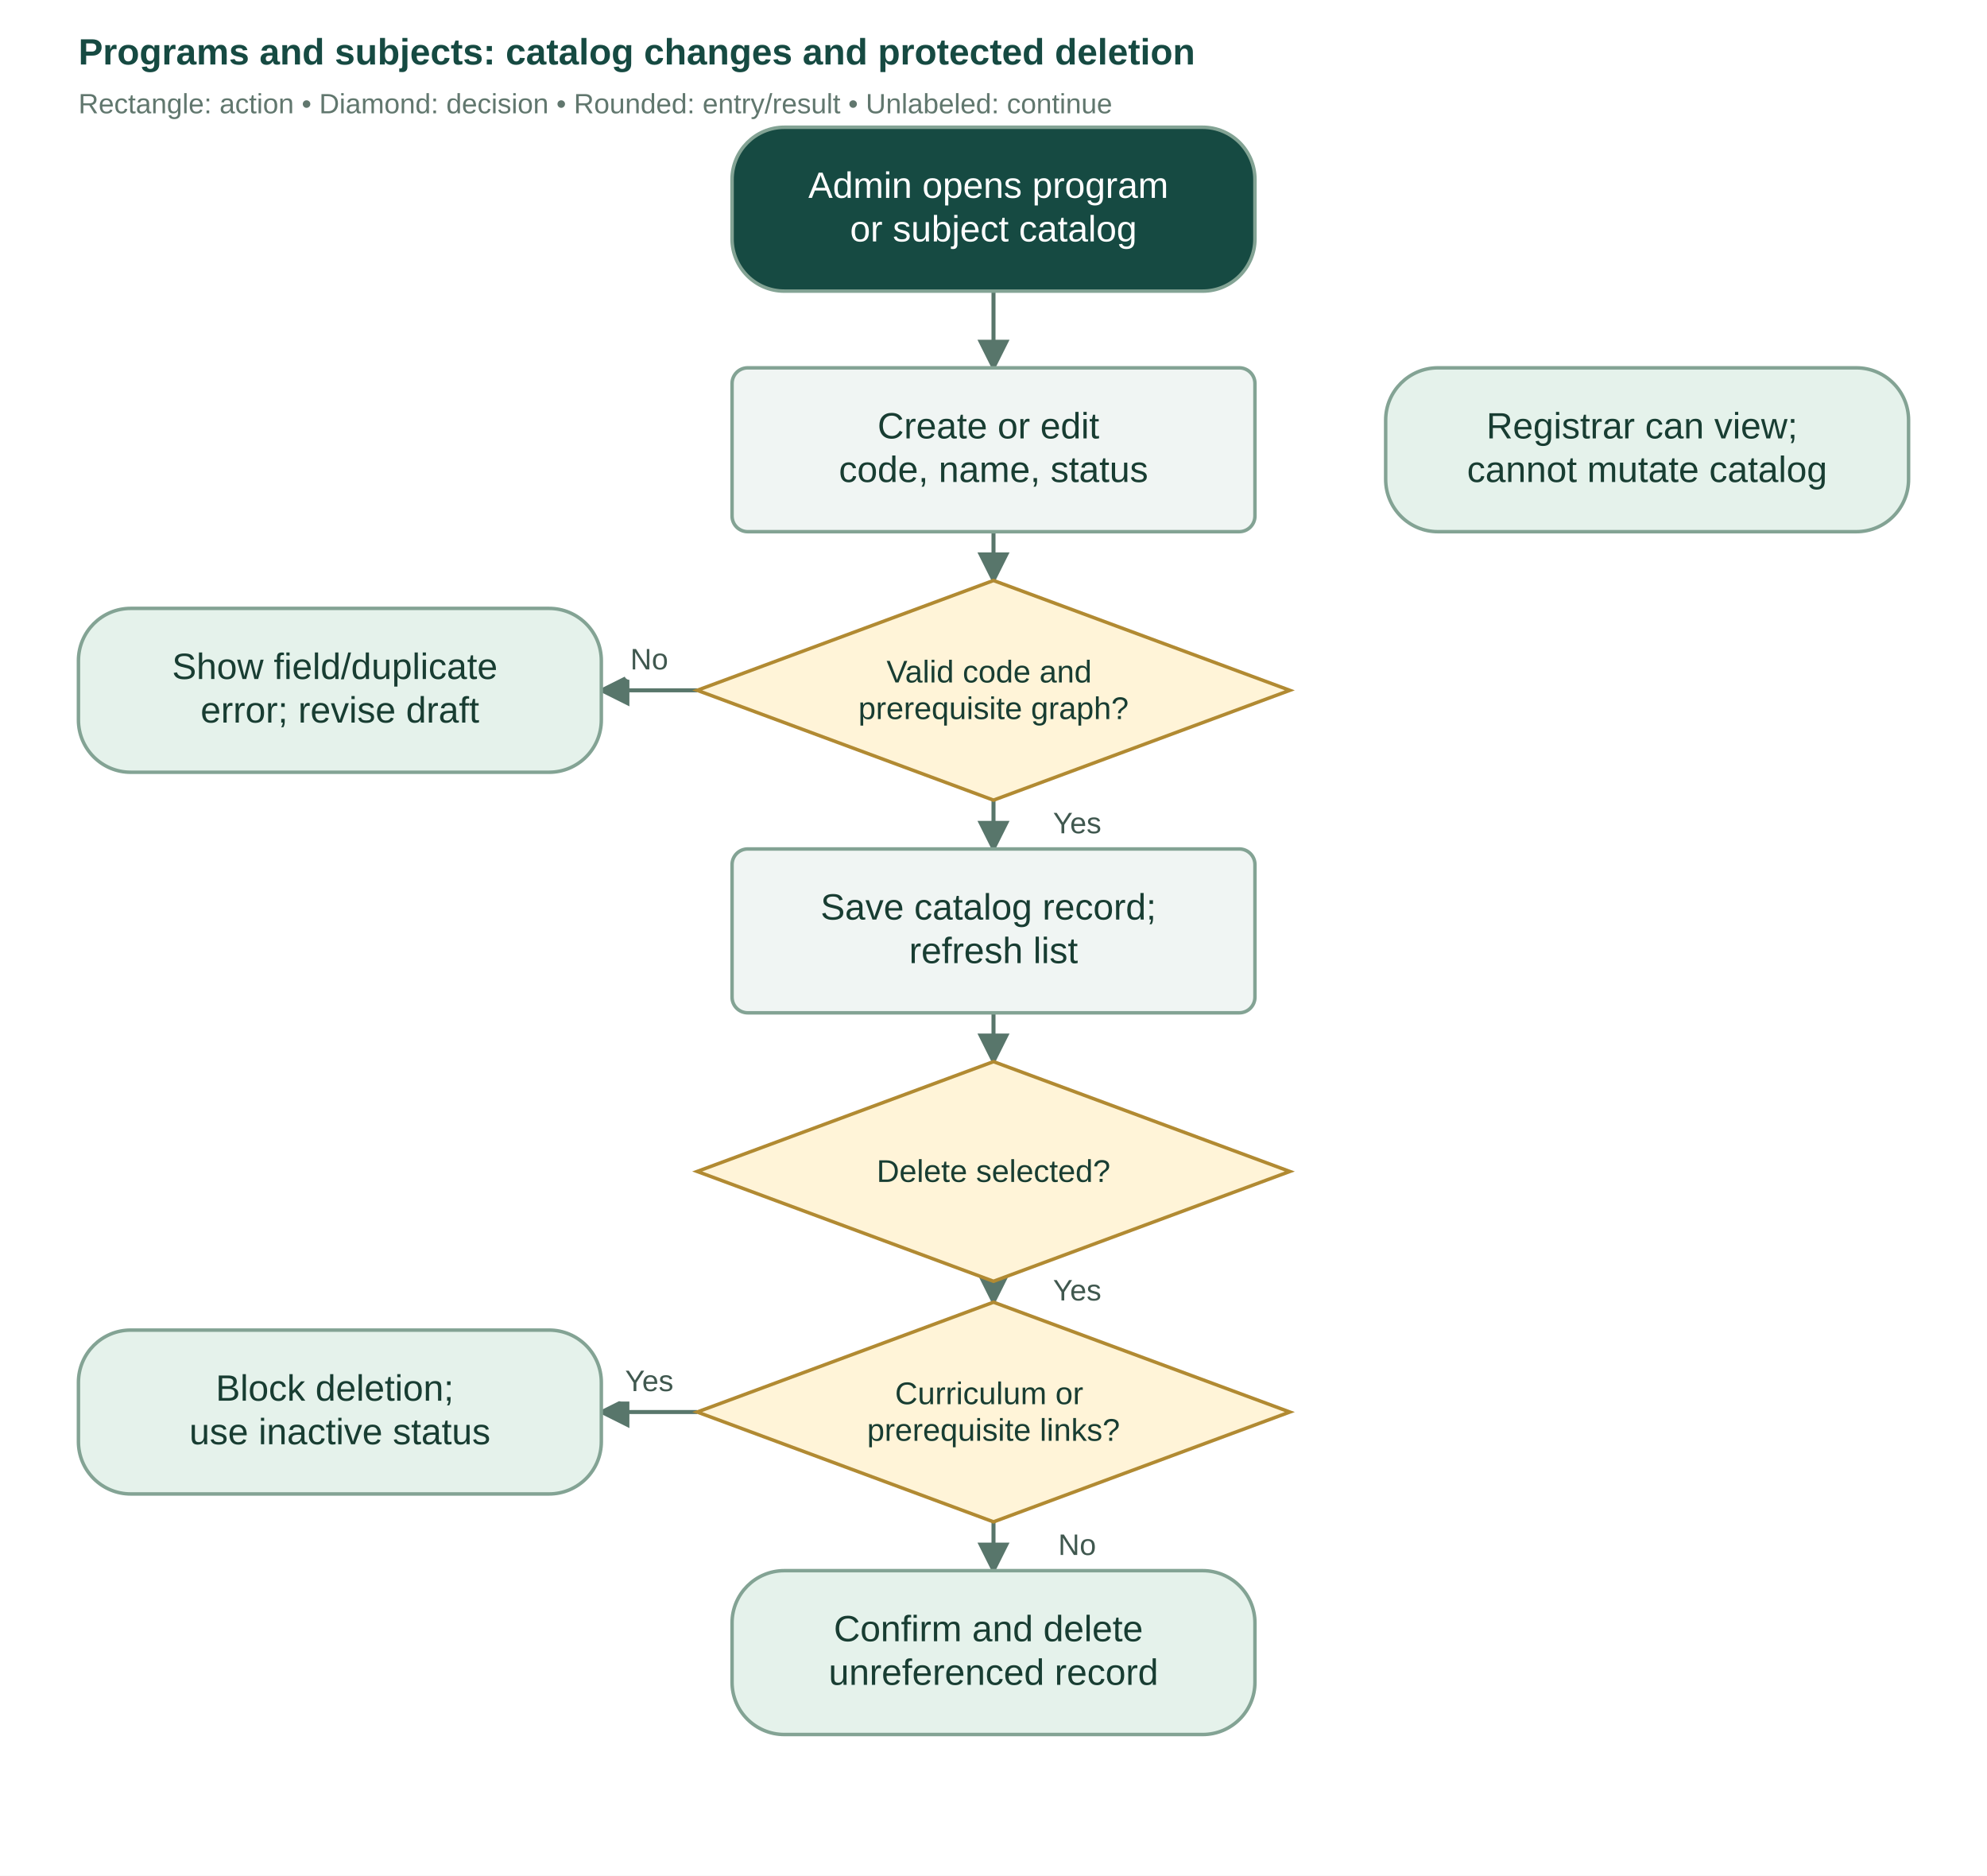
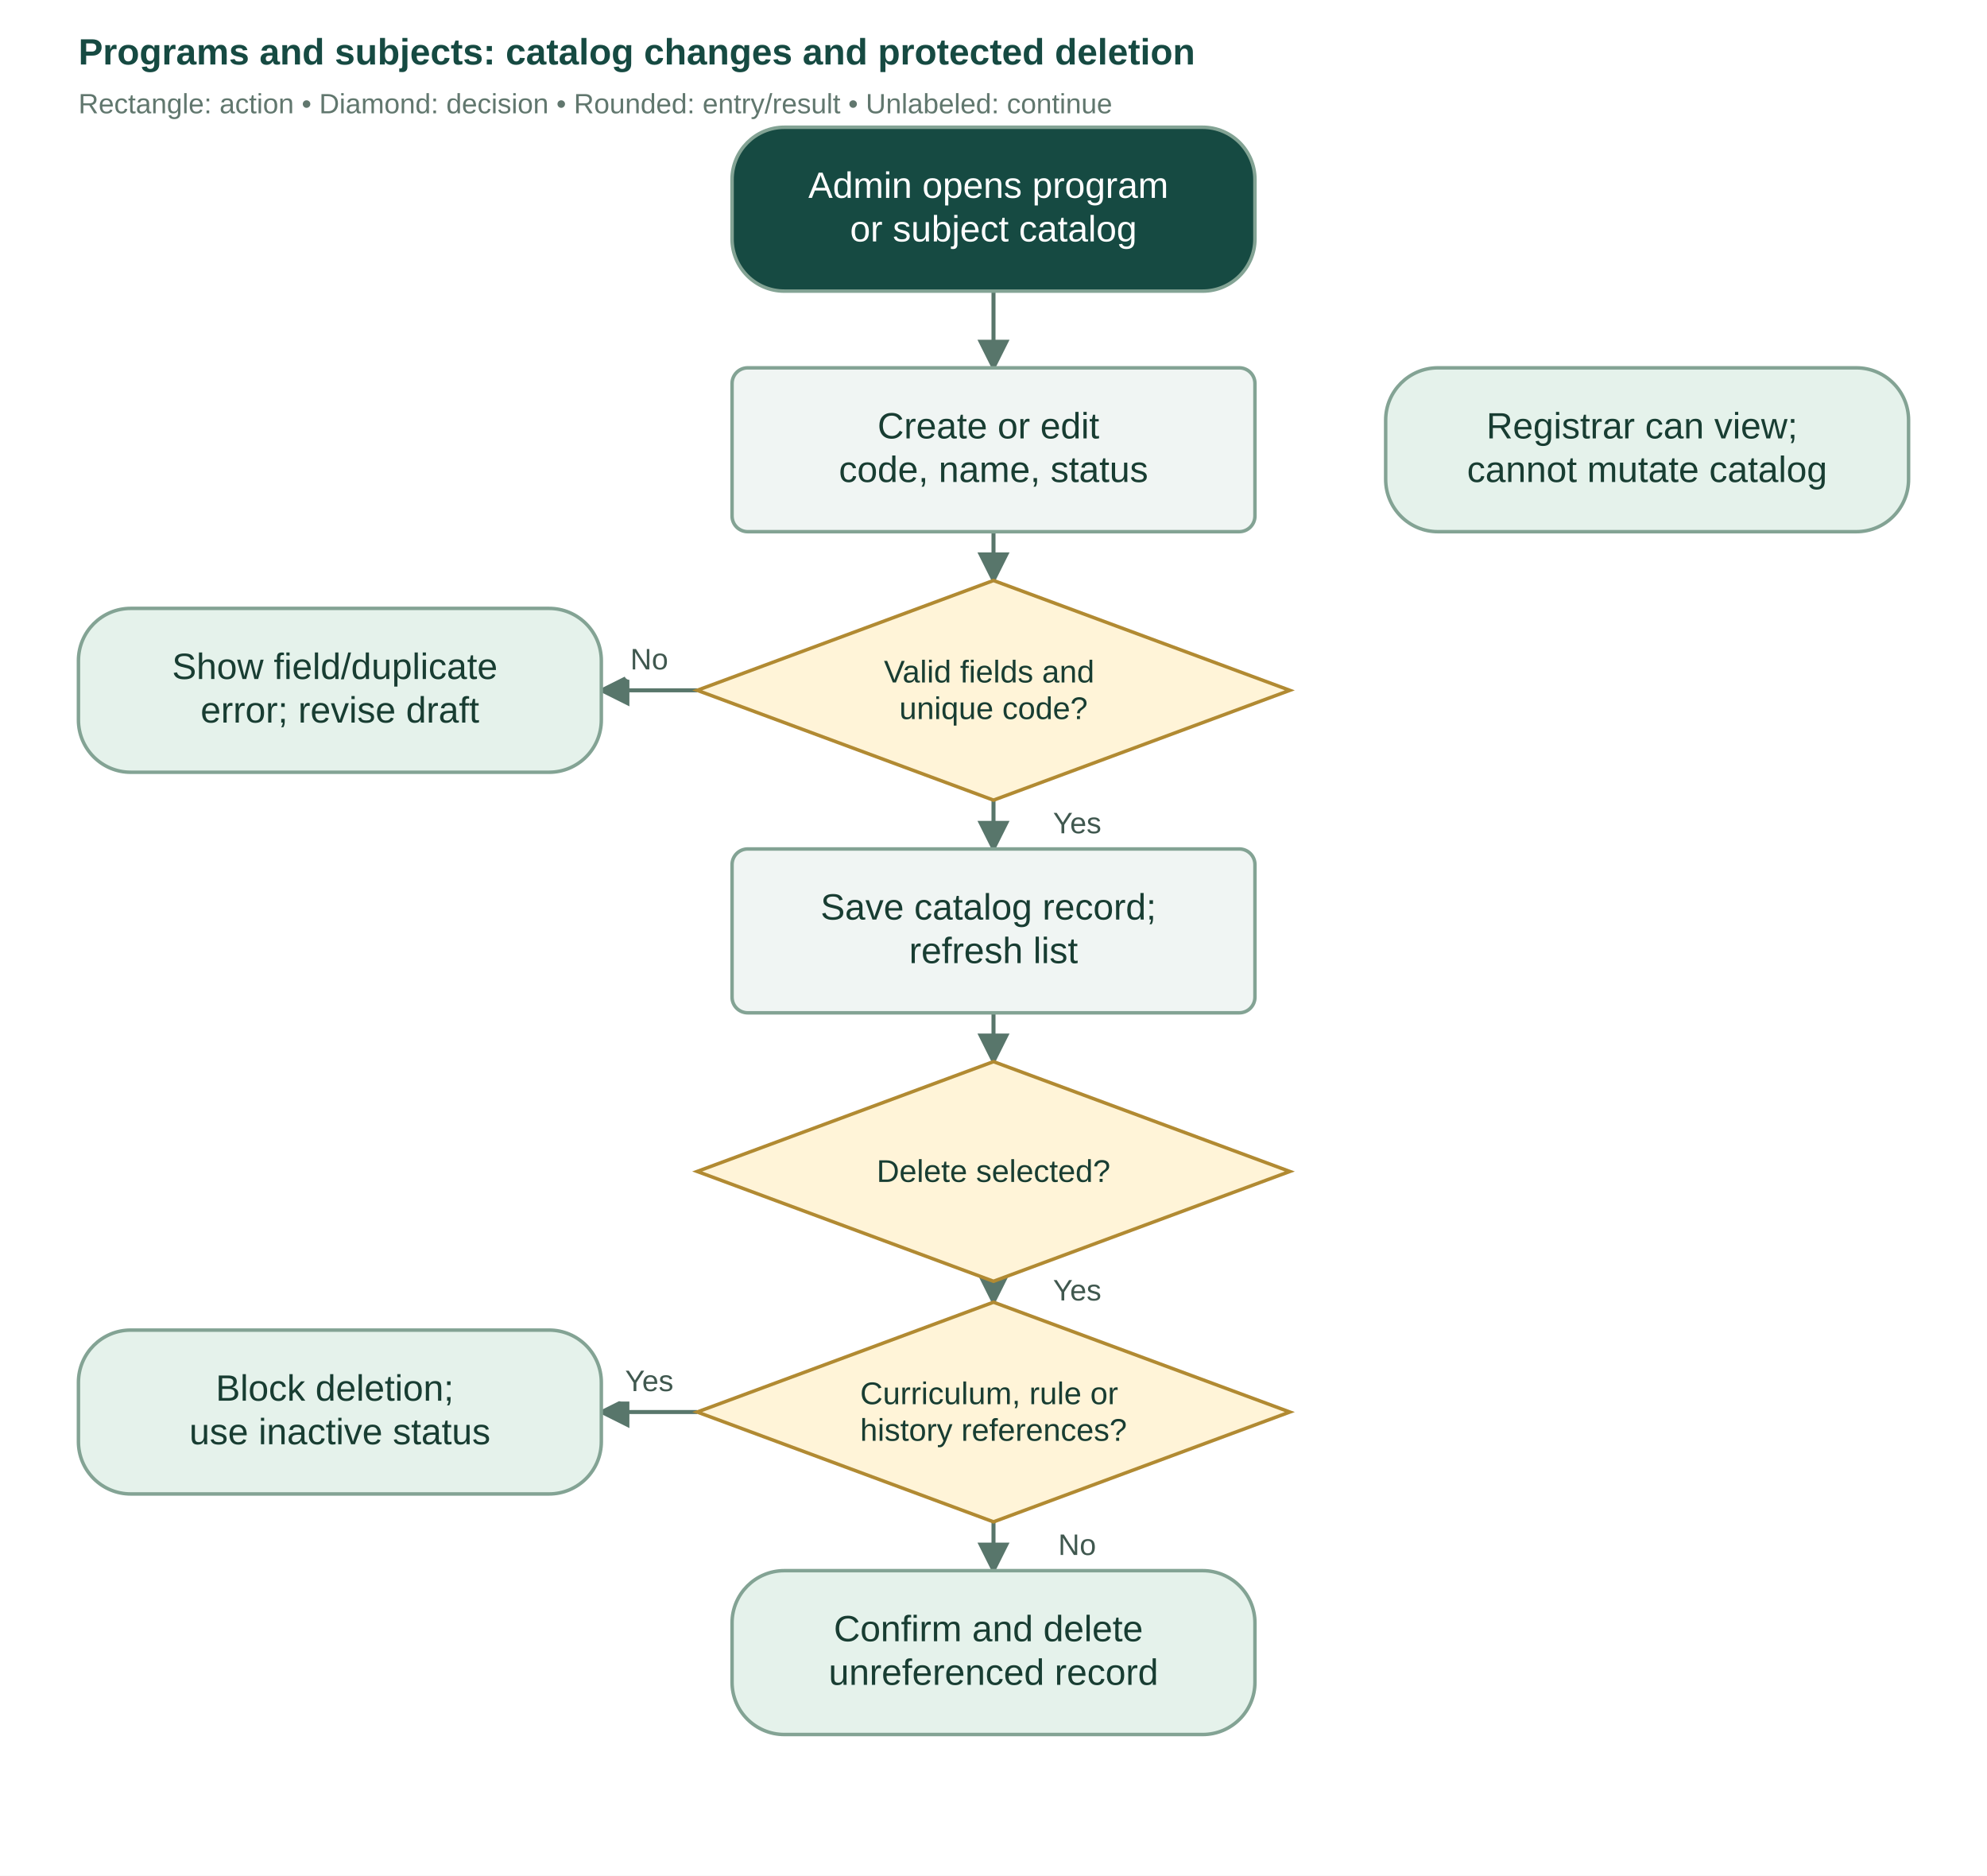
<svg xmlns="http://www.w3.org/2000/svg" width="1140" height="1076" viewBox="0 0 1140 1076">
  <rect width="100%" height="100%" fill="white" />
  <defs>
    <marker id="arrow" markerWidth="9" markerHeight="9" refX="7" refY="4" orient="auto">
      <path d="M0,0 L8,4 L0,8 z" fill="#58766b" />
    </marker>
  </defs>
  <text x="45" y="37" font-family="Arial" font-size="21" font-weight="bold" fill="#164a42">Programs and subjects: catalog changes and protected deletion</text>
  <text x="45" y="65" font-family="Arial" font-size="16" fill="#61776e">Rectangle: action  •  Diamond: decision  •  Rounded: entry/result  •  Unlabeled: continue</text>
  <polyline points="570,167 570,211" fill="none" stroke="#58766b" stroke-width="2.3" marker-end="url(#arrow)" />
  <polyline points="570,305 570,333" fill="none" stroke="#58766b" stroke-width="2.3" marker-end="url(#arrow)" />
  <polyline points="400,396 345,396" fill="none" stroke="#58766b" stroke-width="2.3" marker-end="url(#arrow)" />
  <rect x="358.2" y="367" width="28.6" height="23" rx="3" fill="white" />
  <text x="372.5" y="384" text-anchor="middle" font-family="Arial" font-size="17" fill="#40584f">No</text>
  <polyline points="570,459 570,487" fill="none" stroke="#58766b" stroke-width="2.3" marker-end="url(#arrow)" />
  <rect x="599.05" y="461" width="37.9" height="23" rx="3" fill="white" />
  <text x="618" y="478" text-anchor="middle" font-family="Arial" font-size="17" fill="#40584f">Yes</text>
  <polyline points="570,581 570,609" fill="none" stroke="#58766b" stroke-width="2.3" marker-end="url(#arrow)" />
  <polyline points="570,735 570,747" fill="none" stroke="#58766b" stroke-width="2.3" marker-end="url(#arrow)" />
  <rect x="599.05" y="729" width="37.9" height="23" rx="3" fill="white" />
  <text x="618" y="746" text-anchor="middle" font-family="Arial" font-size="17" fill="#40584f">Yes</text>
  <polyline points="400,810 345,810" fill="none" stroke="#58766b" stroke-width="2.3" marker-end="url(#arrow)" />
  <rect x="353.55" y="781" width="37.9" height="23" rx="3" fill="white" />
  <text x="372.5" y="798" text-anchor="middle" font-family="Arial" font-size="17" fill="#40584f">Yes</text>
  <polyline points="570,873 570,901" fill="none" stroke="#58766b" stroke-width="2.3" marker-end="url(#arrow)" />
  <rect x="603.7" y="875" width="28.6" height="23" rx="3" fill="white" />
  <text x="618" y="892" text-anchor="middle" font-family="Arial" font-size="17" fill="#40584f">No</text>
  <rect x="420" y="73" width="300" height="94" rx="30" fill="#164a42" stroke="#83a394" stroke-width="2" />
  <text x="570" y="113.5" text-anchor="middle" font-family="Arial" font-size="21" fill="white">
    <tspan x="570" dy="0">Admin opens program</tspan>
    <tspan x="570" dy="25">or subject catalog</tspan>
  </text>
  <rect x="420" y="211" width="300" height="94" rx="9" fill="#f0f5f3" stroke="#83a394" stroke-width="2" />
  <text x="570" y="251.5" text-anchor="middle" font-family="Arial" font-size="21" fill="#183d32">
    <tspan x="570" dy="0">Create or edit</tspan>
    <tspan x="570" dy="25">code, name, status</tspan>
  </text>
  <polygon points="570,333 740,396 570,459 400,396" fill="#fff4d8" stroke="#b18a32" stroke-width="2" />
  <text x="570" y="391.5" text-anchor="middle" font-family="Arial" font-size="18" fill="#183d32">
-     <tspan x="570" dy="0">Valid code and</tspan>
-     <tspan x="570" dy="21">prerequisite graph?</tspan>
+     <tspan x="570" dy="0">Valid fields and</tspan>
+     <tspan x="570" dy="21">unique code?</tspan>
  </text>
  <rect x="45" y="349" width="300" height="94" rx="30" fill="#e5f2eb" stroke="#83a394" stroke-width="2" />
  <text x="195" y="389.5" text-anchor="middle" font-family="Arial" font-size="21" fill="#183d32">
    <tspan x="195" dy="0">Show field/duplicate</tspan>
    <tspan x="195" dy="25">error; revise draft</tspan>
  </text>
  <rect x="420" y="487" width="300" height="94" rx="9" fill="#f0f5f3" stroke="#83a394" stroke-width="2" />
  <text x="570" y="527.5" text-anchor="middle" font-family="Arial" font-size="21" fill="#183d32">
    <tspan x="570" dy="0">Save catalog record;</tspan>
    <tspan x="570" dy="25">refresh list</tspan>
  </text>
  <polygon points="570,609 740,672 570,735 400,672" fill="#fff4d8" stroke="#b18a32" stroke-width="2" />
  <text x="570" y="678" text-anchor="middle" font-family="Arial" font-size="18" fill="#183d32">
    <tspan x="570" dy="0">Delete selected?</tspan>
  </text>
  <polygon points="570,747 740,810 570,873 400,810" fill="#fff4d8" stroke="#b18a32" stroke-width="2" />
  <text x="570" y="805.5" text-anchor="middle" font-family="Arial" font-size="18" fill="#183d32">
-     <tspan x="570" dy="0">Curriculum or</tspan>
-     <tspan x="570" dy="21">prerequisite links?</tspan>
+     <tspan x="570" dy="0">Curriculum, rule or</tspan>
+     <tspan x="570" dy="21">history references?</tspan>
  </text>
  <rect x="45" y="763" width="300" height="94" rx="30" fill="#e5f2eb" stroke="#83a394" stroke-width="2" />
  <text x="195" y="803.5" text-anchor="middle" font-family="Arial" font-size="21" fill="#183d32">
    <tspan x="195" dy="0">Block deletion;</tspan>
    <tspan x="195" dy="25">use inactive status</tspan>
  </text>
  <rect x="420" y="901" width="300" height="94" rx="30" fill="#e5f2eb" stroke="#83a394" stroke-width="2" />
  <text x="570" y="941.5" text-anchor="middle" font-family="Arial" font-size="21" fill="#183d32">
    <tspan x="570" dy="0">Confirm and delete</tspan>
    <tspan x="570" dy="25">unreferenced record</tspan>
  </text>
  <rect x="795" y="211" width="300" height="94" rx="30" fill="#e5f2eb" stroke="#83a394" stroke-width="2" />
  <text x="945" y="251.5" text-anchor="middle" font-family="Arial" font-size="21" fill="#183d32">
    <tspan x="945" dy="0">Registrar can view;</tspan>
    <tspan x="945" dy="25">cannot mutate catalog</tspan>
  </text>
</svg>
